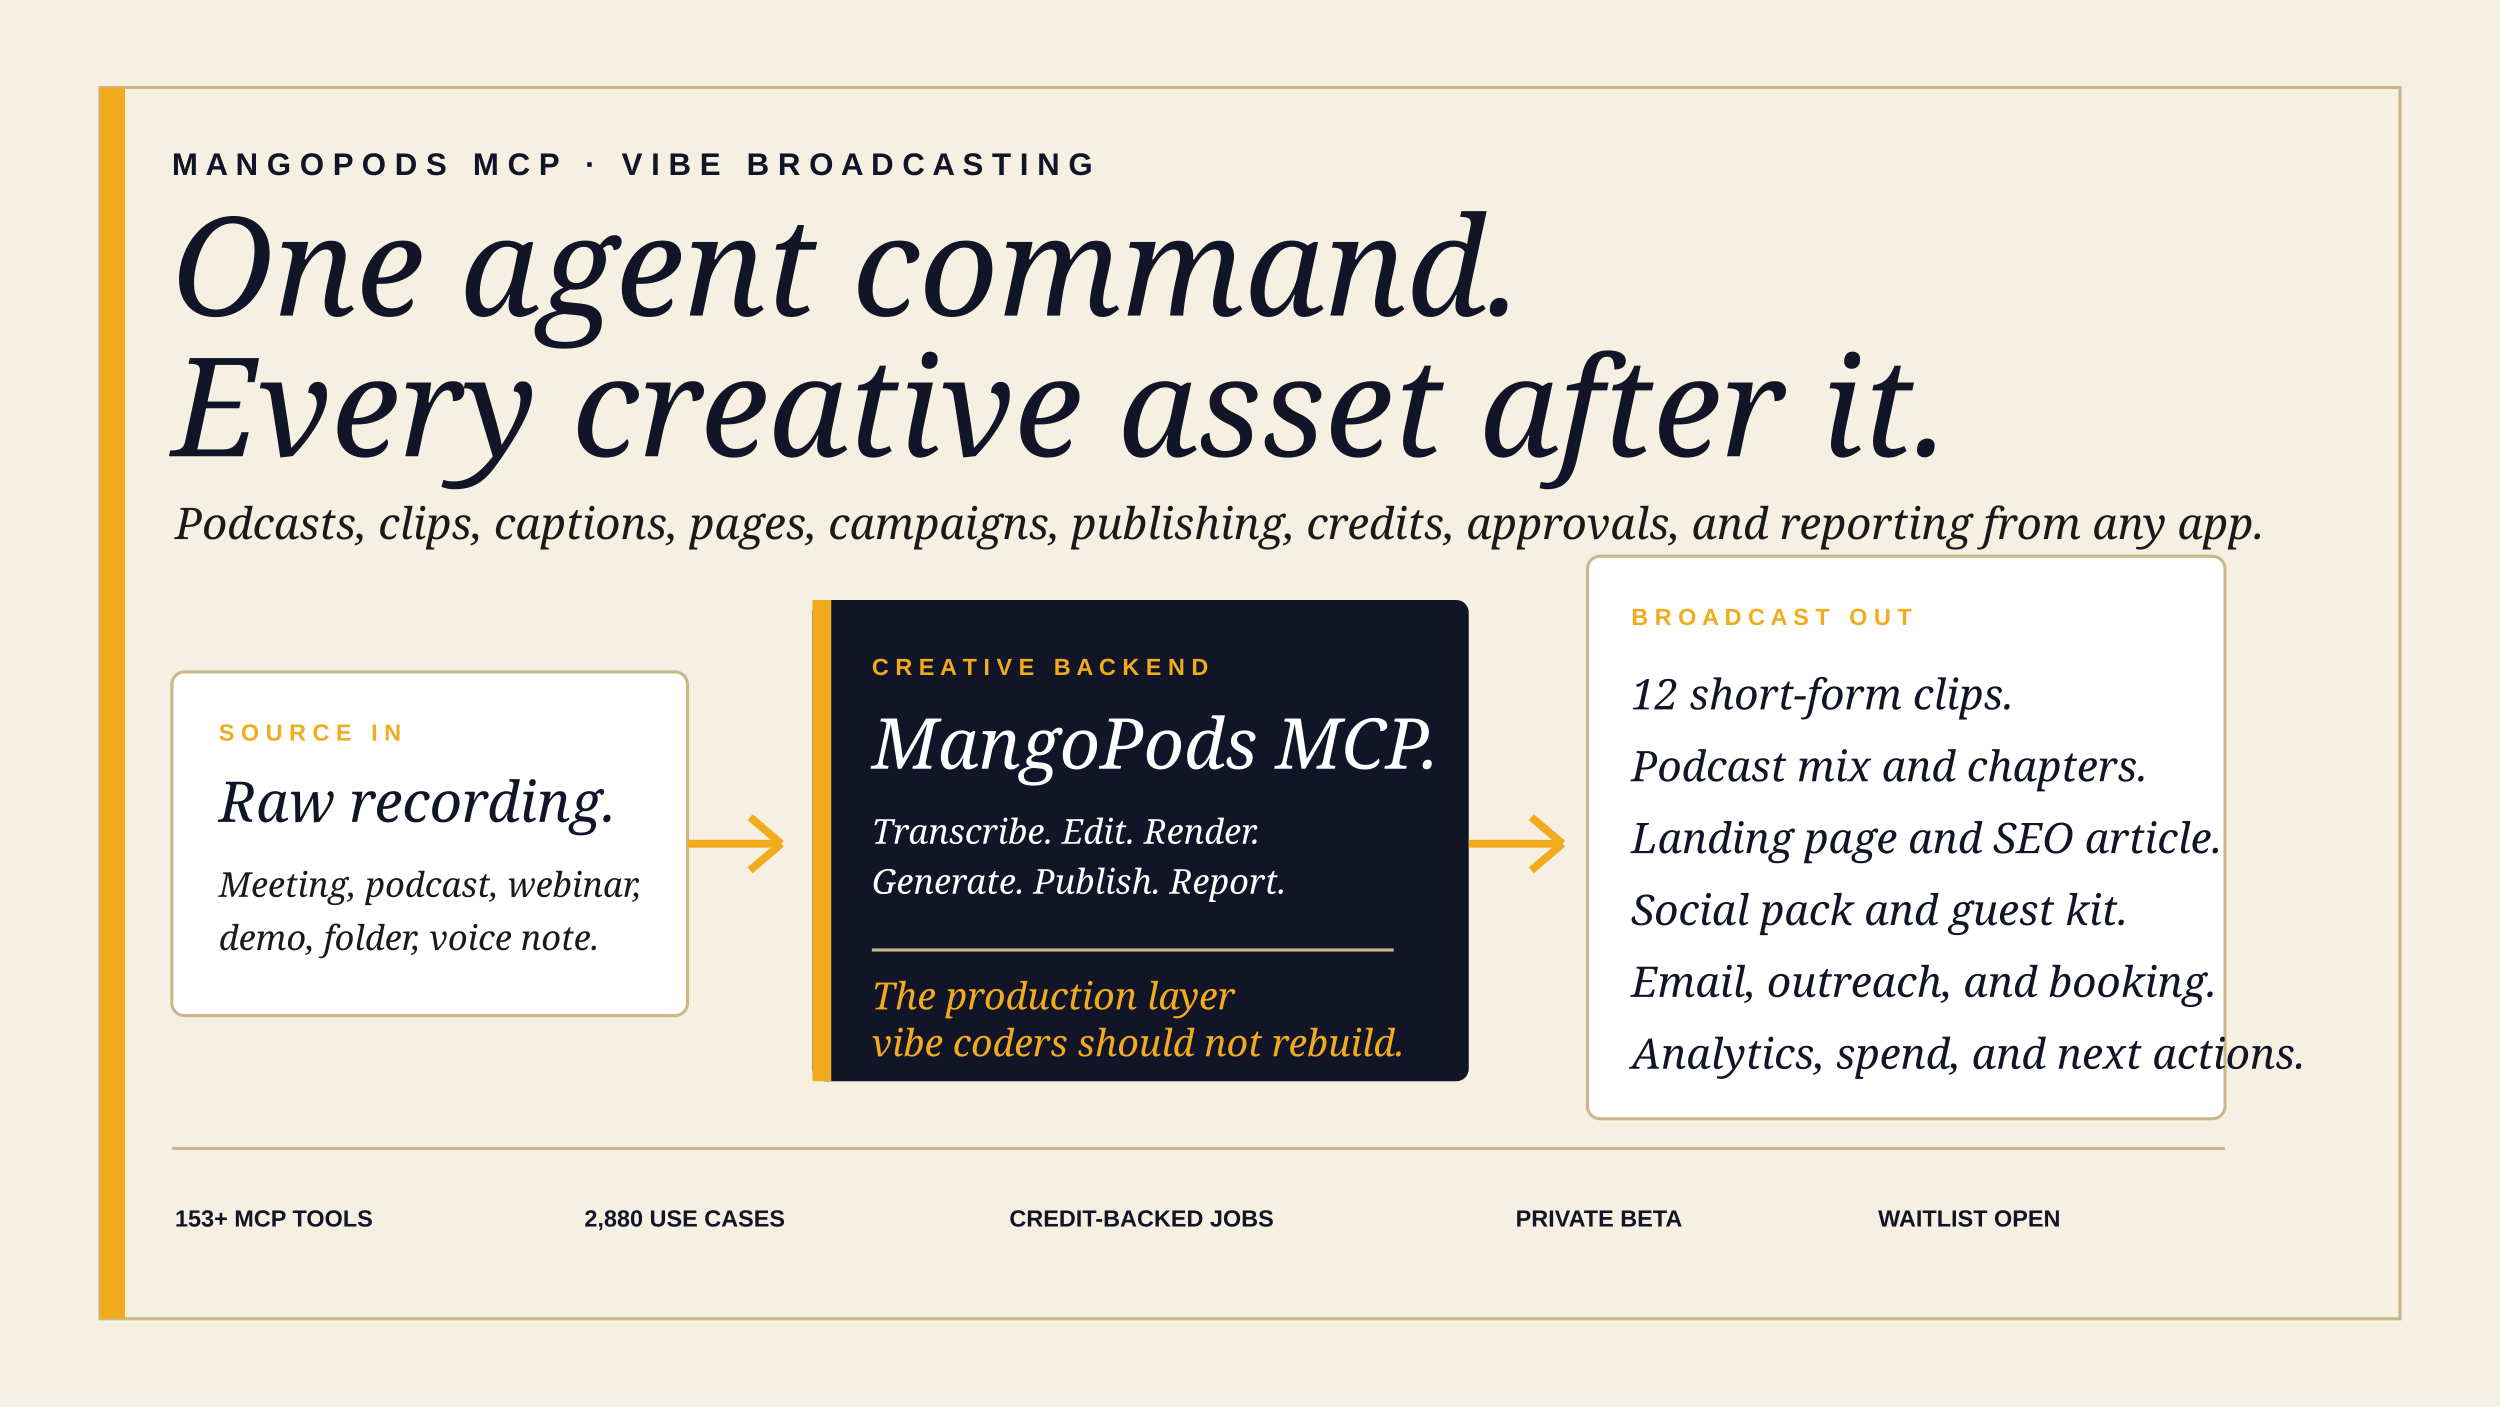
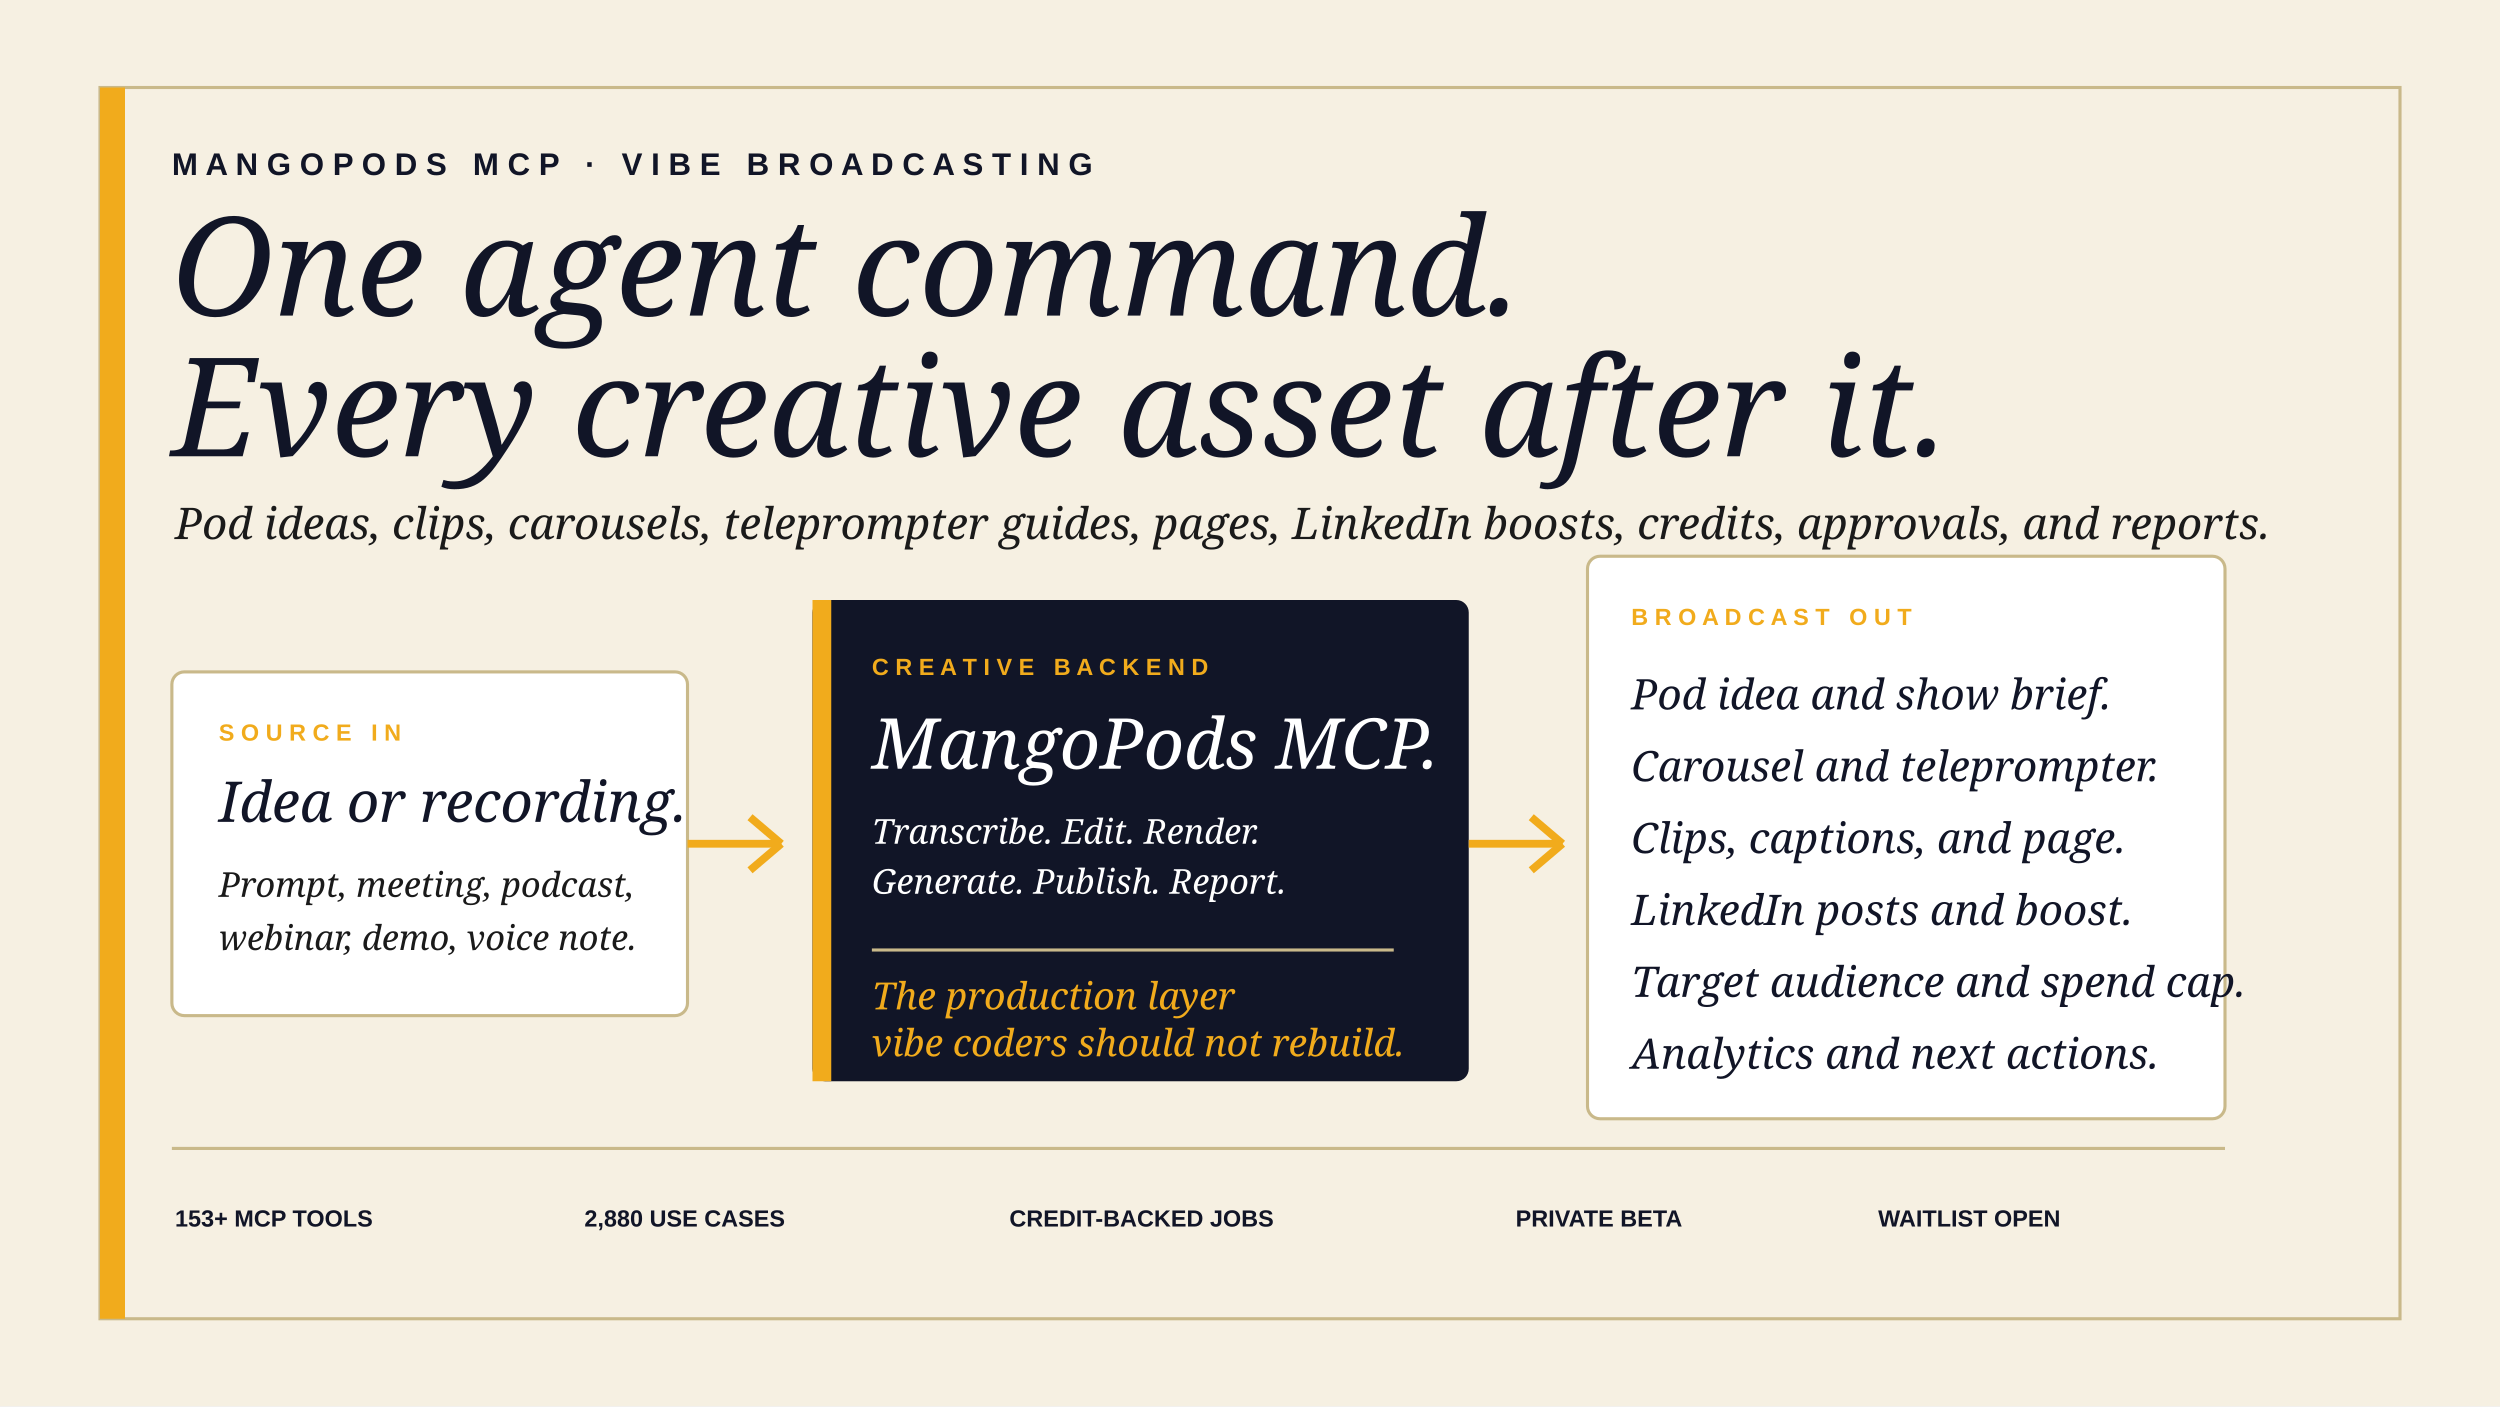
<svg xmlns="http://www.w3.org/2000/svg" viewBox="0 0 1600 900" role="img" aria-labelledby="title desc">
  <rect width="1600" height="900" fill="#F6F0E2" />
  <rect x="64" y="56" width="1472" height="788" fill="#F6F0E2" stroke="#C9B98A" stroke-width="2" />
  <rect x="64" y="56" width="16" height="788" fill="#F1AB1C" />
  <text x="110" y="112" fill="#111527" font-family="Montserrat, Arial, sans-serif" font-size="20" font-weight="800" xml:space="preserve">M A N G O P O D S   M C P   ·   V I B E   B R O A D C A S T I N G</text>
  <text x="110" y="202" fill="#111527" font-family="Georgia, 'Playfair Display', serif" font-size="88" font-style="italic">One agent command.</text>
  <text x="110" y="292" fill="#111527" font-family="Georgia, 'Playfair Display', serif" font-size="88" font-style="italic">Every creative asset after it.</text>
-   <text x="112" y="345" fill="#1A1A1A" font-family="Georgia, 'Playfair Display', serif" font-size="28" font-style="italic">Podcasts, clips, captions, pages, campaigns, publishing, credits, approvals, and reporting from any app.</text>
+   <text x="112" y="345" fill="#1A1A1A" font-family="Georgia, 'Playfair Display', serif" font-size="28" font-style="italic">Pod ideas, clips, carousels, teleprompter guides, pages, LinkedIn boosts, credits, approvals, and reports.</text>
  <rect x="110" y="430" width="330" height="220" rx="8" fill="#FFFFFF" stroke="#C9B98A" stroke-width="2" />
  <text x="140" y="474" fill="#F1AB1C" font-family="Montserrat, Arial, sans-serif" font-size="15" font-weight="800" xml:space="preserve">S O U R C E   I N</text>
-   <text x="140" y="526" fill="#111527" font-family="Georgia, 'Playfair Display', serif" font-size="36" font-style="italic">Raw recording.</text>
-   <text x="140" y="574" fill="#1A1A1A" font-family="Georgia, 'Playfair Display', serif" font-size="22" font-style="italic">Meeting, podcast, webinar,</text>
-   <text x="140" y="608" fill="#1A1A1A" font-family="Georgia, 'Playfair Display', serif" font-size="22" font-style="italic">demo, folder, voice note.</text>
+   <text x="140" y="526" fill="#111527" font-family="Georgia, 'Playfair Display', serif" font-size="36" font-style="italic">Idea or recording.</text>
+   <text x="140" y="574" fill="#1A1A1A" font-family="Georgia, 'Playfair Display', serif" font-size="22" font-style="italic">Prompt, meeting, podcast,</text>
+   <text x="140" y="608" fill="#1A1A1A" font-family="Georgia, 'Playfair Display', serif" font-size="22" font-style="italic">webinar, demo, voice note.</text>
  <rect x="520" y="384" width="420" height="308" rx="8" fill="#111527" />
  <rect x="520" y="384" width="12" height="308" fill="#F1AB1C" />
  <text x="558" y="432" fill="#F1AB1C" font-family="Montserrat, Arial, sans-serif" font-size="15" font-weight="800" xml:space="preserve">C R E A T I V E   B A C K E N D</text>
  <text x="558" y="492" fill="#FFFFFF" font-family="Georgia, 'Playfair Display', serif" font-size="45" font-style="italic">MangoPods MCP.</text>
  <text x="558" y="540" fill="#FFFFFF" font-family="Georgia, 'Playfair Display', serif" font-size="22" font-style="italic">Transcribe. Edit. Render.</text>
  <text x="558" y="572" fill="#FFFFFF" font-family="Georgia, 'Playfair Display', serif" font-size="22" font-style="italic">Generate. Publish. Report.</text>
  <line x1="558" y1="608" x2="892" y2="608" stroke="#C9B98A" stroke-width="2" />
  <text x="558" y="646" fill="#F1AB1C" font-family="Georgia, 'Playfair Display', serif" font-size="24" font-style="italic">The production layer</text>
  <text x="558" y="676" fill="#F1AB1C" font-family="Georgia, 'Playfair Display', serif" font-size="24" font-style="italic">vibe coders should not rebuild.</text>
  <g stroke="#F1AB1C" stroke-width="5" fill="none">
    <path d="M 440 540 L 500 540" />
    <path d="M 500 540 L 480 523" />
    <path d="M 500 540 L 480 557" />
    <path d="M 940 540 L 1000 540" />
    <path d="M 1000 540 L 980 523" />
    <path d="M 1000 540 L 980 557" />
  </g>
  <rect x="1016" y="356" width="408" height="360" rx="8" fill="#FFFFFF" stroke="#C9B98A" stroke-width="2" />
  <text x="1044" y="400" fill="#F1AB1C" font-family="Montserrat, Arial, sans-serif" font-size="15" font-weight="800" xml:space="preserve">B R O A D C A S T   O U T</text>
  <g font-family="Georgia, 'Playfair Display', serif" font-style="italic" font-size="27" fill="#111527">
-     <text x="1044" y="454">12 short-form clips.</text>
-     <text x="1044" y="500">Podcast mix and chapters.</text>
-     <text x="1044" y="546">Landing page and SEO article.</text>
-     <text x="1044" y="592">Social pack and guest kit.</text>
-     <text x="1044" y="638">Email, outreach, and booking.</text>
-     <text x="1044" y="684">Analytics, spend, and next actions.</text>
+     <text x="1044" y="454">Pod idea and show brief.</text>
+     <text x="1044" y="500">Carousel and teleprompter.</text>
+     <text x="1044" y="546">Clips, captions, and page.</text>
+     <text x="1044" y="592">LinkedIn posts and boost.</text>
+     <text x="1044" y="638">Target audience and spend cap.</text>
+     <text x="1044" y="684">Analytics and next actions.</text>
  </g>
  <line x1="110" y1="735" x2="1424" y2="735" stroke="#C9B98A" stroke-width="2" />
  <g font-family="Montserrat, Arial, sans-serif" font-size="15" font-weight="800" fill="#111527">
    <text x="112" y="785">153+ MCP TOOLS</text>
    <text x="374" y="785">2,880 USE CASES</text>
    <text x="646" y="785">CREDIT-BACKED JOBS</text>
    <text x="970" y="785">PRIVATE BETA</text>
    <text x="1202" y="785">WAITLIST OPEN</text>
  </g>
</svg>
